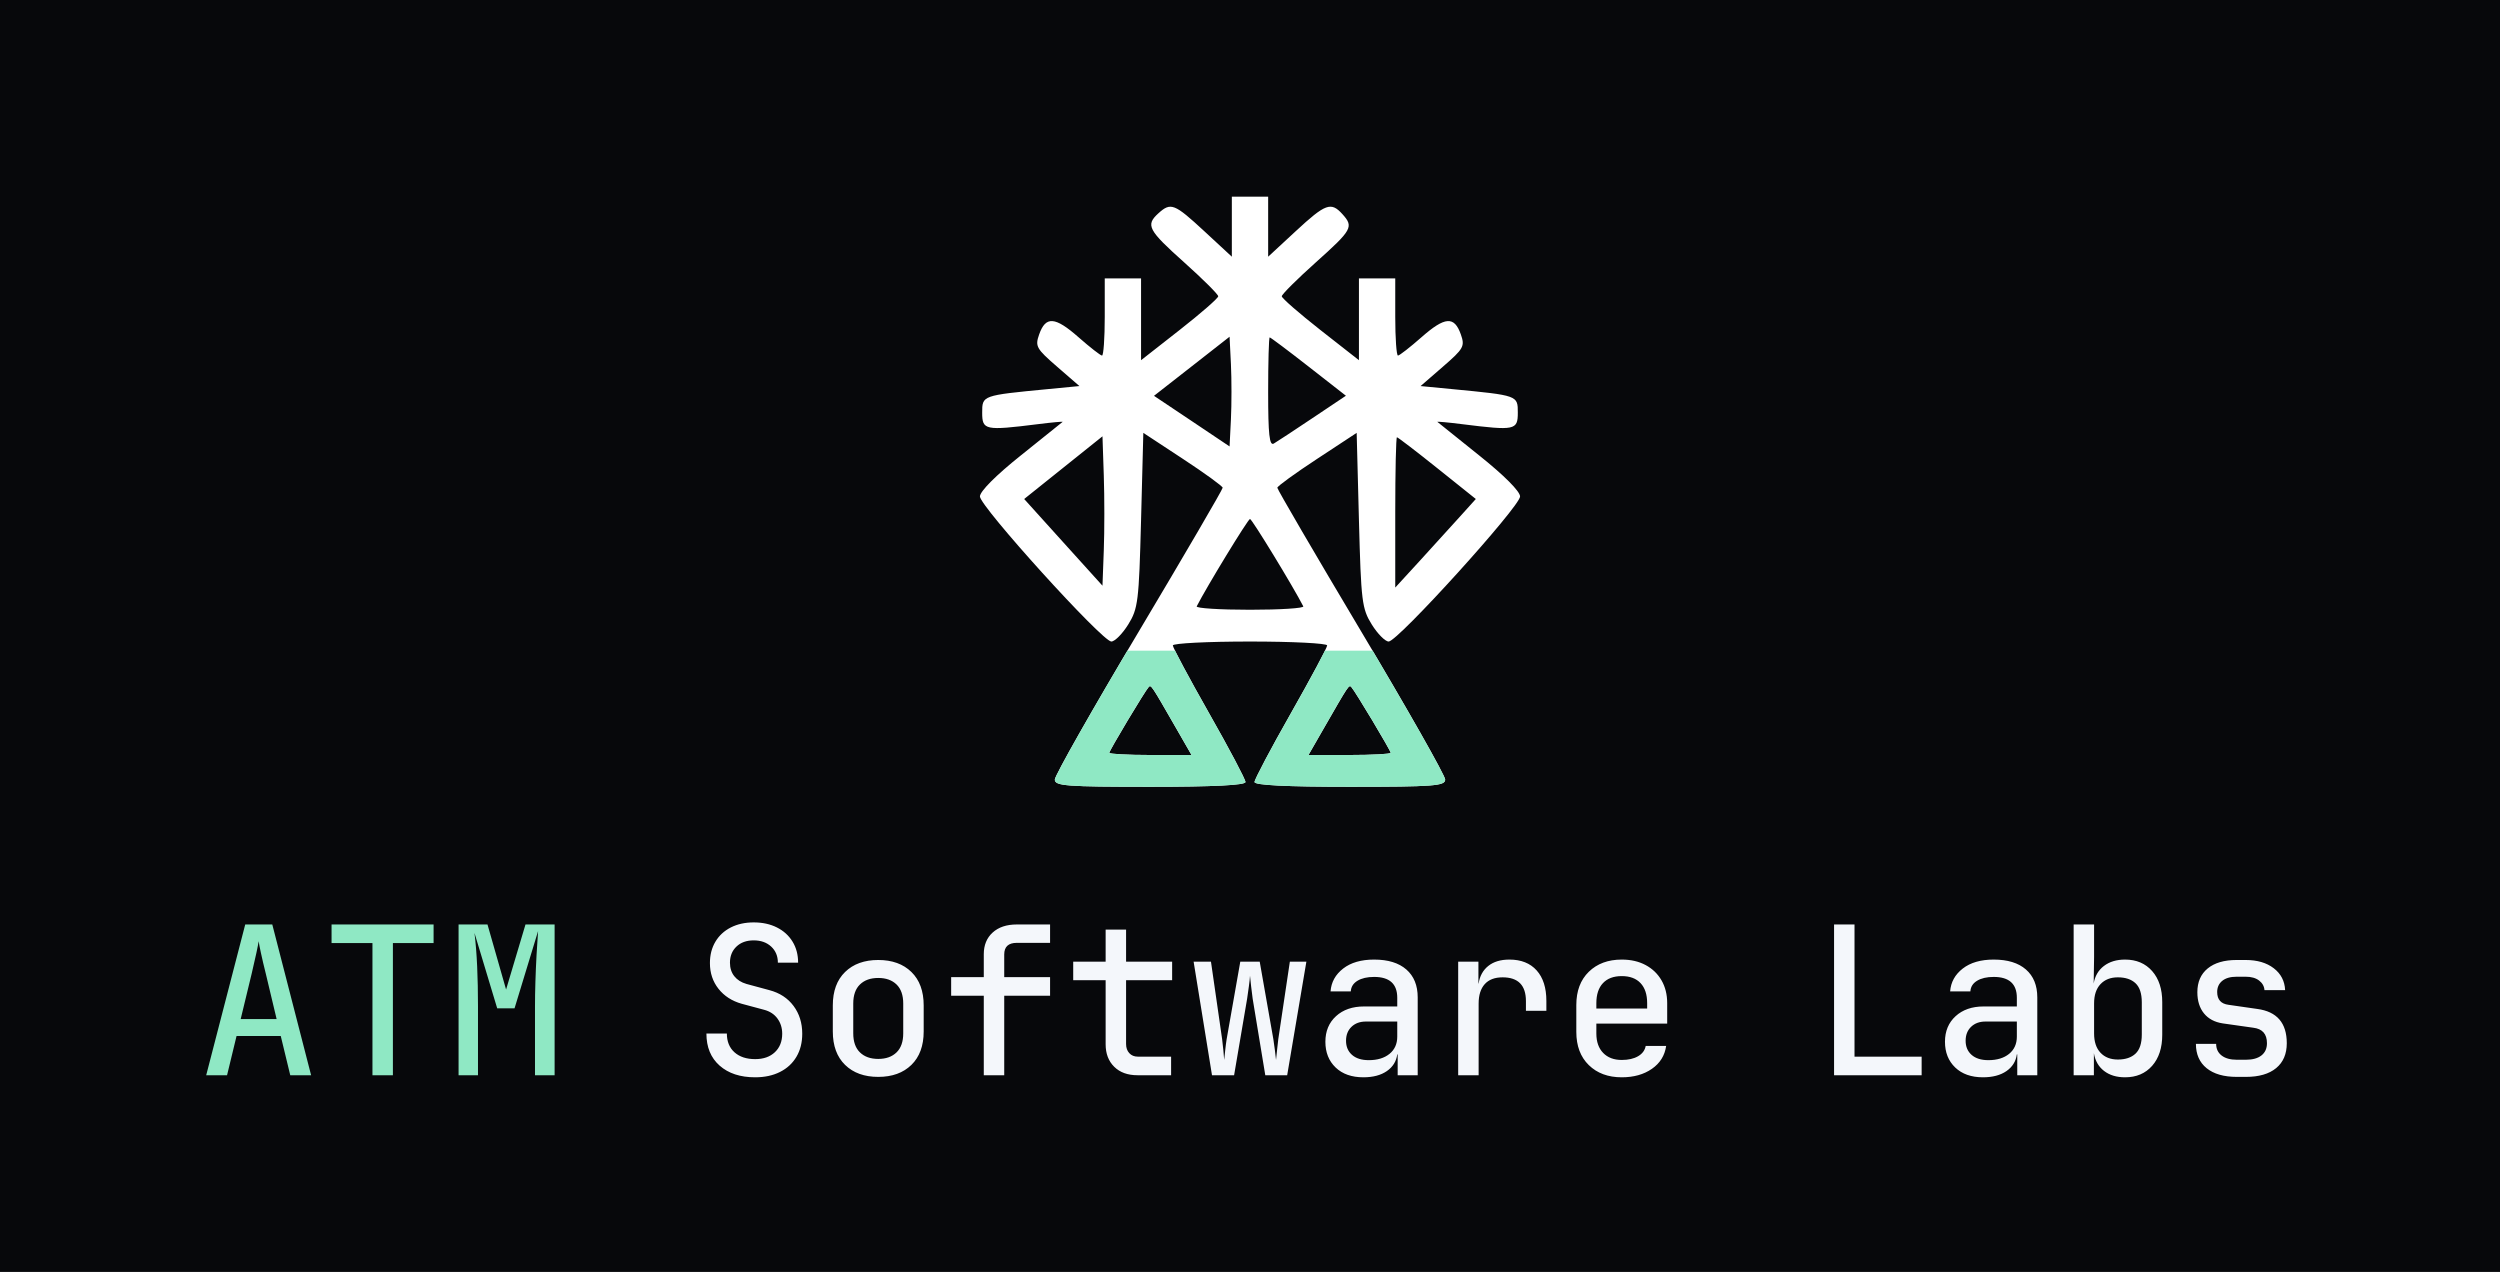
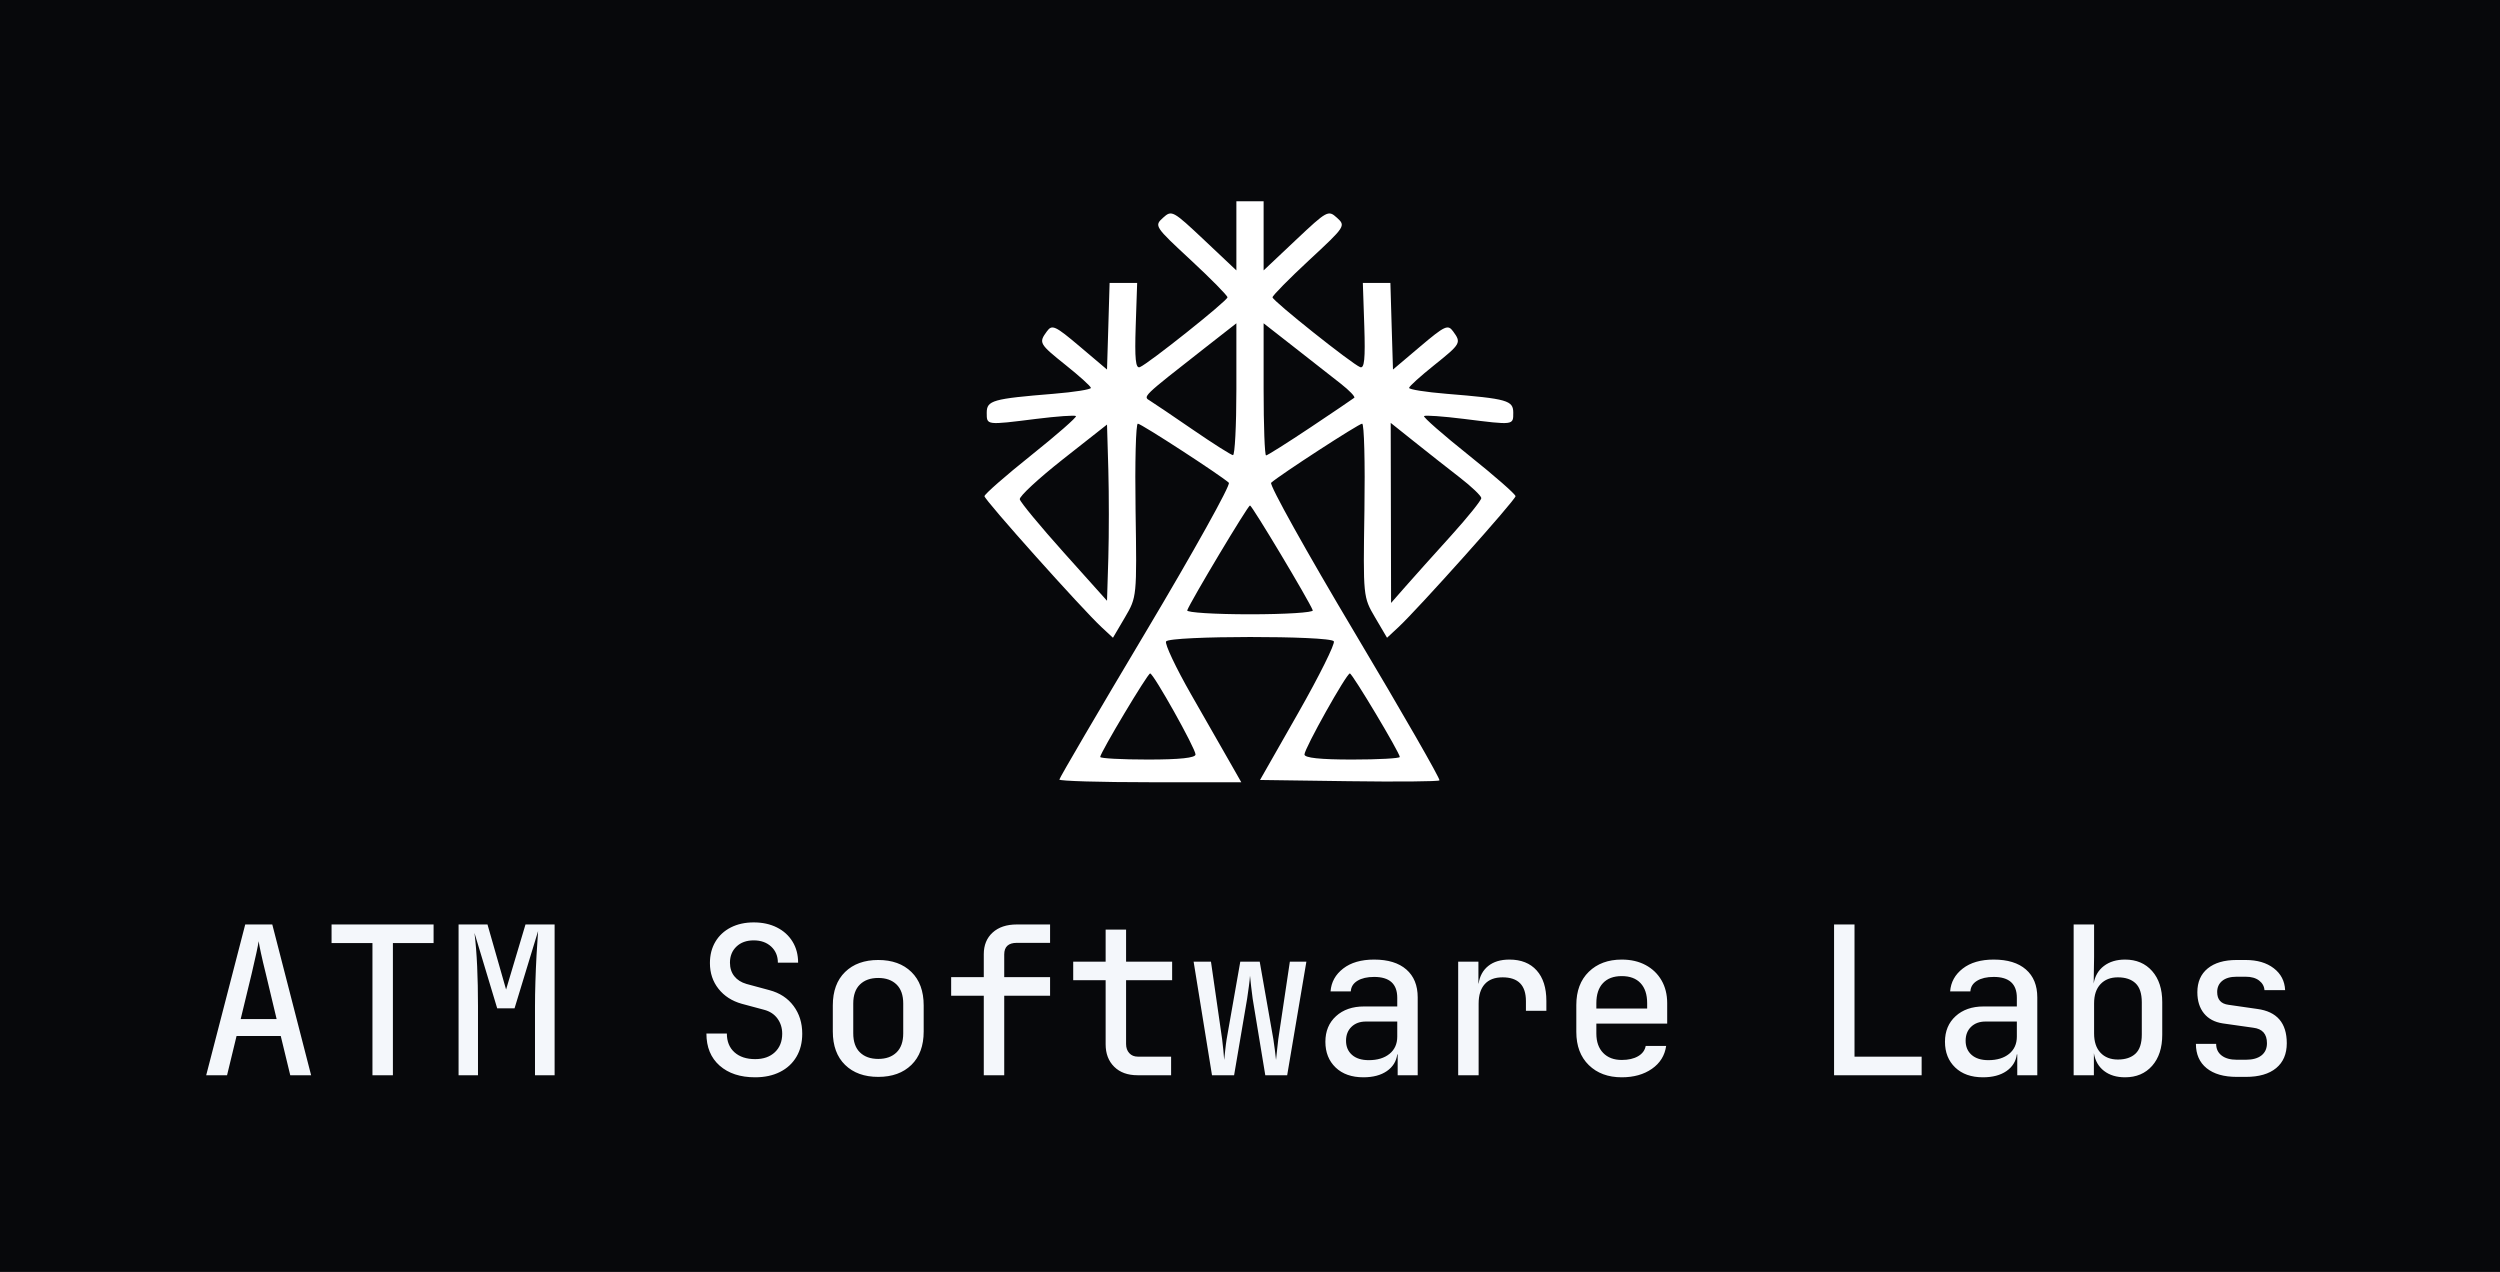
<svg xmlns="http://www.w3.org/2000/svg" viewBox="0 0 508.4 258.66" width="508.4" height="258.66" role="img" aria-label="ATM Software Labs">
  <rect width="508.4" height="258.66" fill="#07080b" />
  <g transform="translate(198.815 40) scale(0.923077)">
-     <path fill="#ffffff" fill-rule="evenodd" d="M17.00 128.41 C17.00 127.54 25.32 112.86 35.50 95.79 C45.68 78.72 53.99 64.47 53.98 64.12 C53.97 63.78 50.03 60.92 45.23 57.77 L36.50 52.03L36.00 71.27 C35.53 89.21 35.34 90.75 33.17 94.25 C31.89 96.31 30.21 98.00 29.45 98.00 C27.45 98.00 0.50 68.24 0.50 66.04 C0.50 64.92 4.03 61.38 9.50 57.01 C14.45 53.05 18.60 49.72 18.72 49.61 C18.83 49.50 16.36 49.72 13.22 50.12 C1.62 51.57 1.00 51.44 1.00 47.59 C1.00 43.77 0.93 43.79 15.46 42.39 L22.42 41.72L17.49 37.44 C12.91 33.47 12.63 32.96 13.55 30.34 C14.99 26.26 17.04 26.40 22.22 30.96 C24.74 33.18 27.08 35.00 27.40 35.00 C27.73 35.00 28.00 31.18 28.00 26.50 L28.00 18.00L32.00 18.00 L36.00 18.00L36.00 27.01 L36.00 36.02L44.50 29.36 C49.18 25.69 53.00 22.36 53.00 21.94 C53.00 21.52 49.62 18.16 45.50 14.47 C37.51 7.32 36.96 6.26 39.83 3.65 C42.55 1.19 43.34 1.50 49.94 7.61 L56.00 13.22L56.00 6.61 L56.00 0.00L60.00 0.00 L64.00 0.00L64.00 6.61 L64.00 13.22L70.06 7.61 C76.64 1.51 77.85 1.07 80.35 3.83 C82.89 6.64 82.54 7.27 74.50 14.47 C70.38 18.16 67.00 21.52 67.00 21.94 C67.00 22.36 70.83 25.69 75.50 29.36 L84.00 36.02L84.00 27.01 L84.00 18.00L88.00 18.00 L92.00 18.00L92.00 26.50 C92.00 31.18 92.27 35.00 92.60 35.00 C92.92 35.00 95.26 33.18 97.78 30.96 C102.96 26.40 105.01 26.26 106.45 30.34 C107.37 32.96 107.09 33.47 102.51 37.44 L97.58 41.72L104.54 42.39 C119.07 43.79 119.00 43.77 119.00 47.59 C119.00 51.44 118.38 51.57 106.78 50.12 C103.64 49.72 101.17 49.50 101.28 49.61 C101.40 49.72 105.55 53.05 110.50 57.01 C115.97 61.38 119.50 64.92 119.50 66.04 C119.50 68.24 92.55 98.00 90.55 98.00 C89.79 98.00 88.11 96.31 86.83 94.25 C84.66 90.75 84.47 89.21 84.00 71.27 L83.50 52.03L74.77 57.77 C69.97 60.92 66.03 63.78 66.02 64.12 C66.01 64.47 74.33 78.72 84.50 95.79 C94.68 112.86 103.00 127.54 103.00 128.41 C103.00 129.81 100.52 130.00 82.00 130.00 C68.02 130.00 61.00 129.65 61.00 128.95 C61.00 128.37 64.60 121.56 69.00 113.82 C73.40 106.07 77.00 99.34 77.00 98.86 C77.00 98.39 69.35 98.00 60.00 98.00 C50.65 98.00 43.00 98.39 43.00 98.86 C43.00 99.34 46.60 106.07 51.00 113.82 C55.40 121.56 59.00 128.37 59.00 128.95 C59.00 129.65 51.98 130.00 38.00 130.00 C19.48 130.00 17.00 129.81 17.00 128.41 Z M43.53 116.75 C38.30 107.64 38.19 107.47 37.69 108.01 C36.86 108.90 29.00 122.03 29.00 122.52 C29.00 122.78 33.08 123.00 38.06 123.00 L47.12 123.00L43.53 116.75 Z M91.00 122.52 C91.00 122.03 83.14 108.90 82.31 108.01 C81.81 107.47 81.70 107.64 76.47 116.75 L72.88 123.00L81.94 123.00 C86.92 123.00 91.00 122.78 91.00 122.52 Z M71.74 90.25 C69.56 85.97 60.43 71.00 60.00 71.00 C59.57 71.00 50.44 85.97 48.26 90.25 C48.05 90.66 53.34 91.00 60.00 91.00 C66.66 91.00 71.95 90.66 71.74 90.25 Z M27.79 61.45 L27.50 52.79L18.87 59.70 L10.25 66.60L18.87 76.15 L27.50 85.70L27.79 77.90 C27.95 73.61 27.95 66.20 27.79 61.45 Z M106.19 70.55 L109.75 66.60L101.25 59.80 C96.58 56.06 92.58 53.00 92.37 53.00 C92.17 53.00 92.00 60.45 92.00 69.56 L92.00 86.11L97.32 80.31 C100.24 77.11 104.24 72.72 106.19 70.55 Z M55.80 36.92 L55.50 30.85L47.18 37.36 L38.85 43.87L47.18 49.44 L55.50 55.02L55.80 49.01 C55.96 45.71 55.96 40.27 55.80 36.92 Z M73.81 48.75 L81.13 43.85L72.91 37.43 C68.38 33.89 64.53 31.00 64.34 31.00 C64.15 31.00 64.00 36.43 64.00 43.06 C64.00 52.43 64.28 54.95 65.25 54.38 C65.94 53.98 69.79 51.44 73.81 48.75 Z" />
-     <clipPath id="accent">
-       <rect x="0" y="100.008" width="120" height="29.992" />
-     </clipPath>
-     <path fill="#8fe8c4" fill-rule="evenodd" clip-path="url(#accent)" d="M17.00 128.41 C17.00 127.54 25.32 112.86 35.50 95.79 C45.68 78.72 53.99 64.47 53.98 64.12 C53.97 63.78 50.03 60.92 45.23 57.77 L36.50 52.03L36.00 71.27 C35.53 89.21 35.34 90.75 33.17 94.25 C31.89 96.31 30.21 98.00 29.45 98.00 C27.45 98.00 0.50 68.24 0.50 66.04 C0.50 64.92 4.03 61.38 9.50 57.01 C14.45 53.05 18.60 49.72 18.72 49.61 C18.83 49.50 16.36 49.72 13.22 50.12 C1.62 51.57 1.00 51.44 1.00 47.59 C1.00 43.77 0.93 43.79 15.46 42.39 L22.42 41.72L17.49 37.44 C12.91 33.47 12.63 32.96 13.55 30.34 C14.99 26.26 17.04 26.40 22.22 30.96 C24.74 33.18 27.08 35.00 27.40 35.00 C27.73 35.00 28.00 31.18 28.00 26.50 L28.00 18.00L32.00 18.00 L36.00 18.00L36.00 27.01 L36.00 36.02L44.50 29.36 C49.18 25.69 53.00 22.36 53.00 21.94 C53.00 21.52 49.62 18.16 45.50 14.47 C37.51 7.32 36.96 6.26 39.83 3.65 C42.55 1.19 43.34 1.50 49.94 7.61 L56.00 13.22L56.00 6.61 L56.00 0.00L60.00 0.00 L64.00 0.00L64.00 6.61 L64.00 13.22L70.06 7.61 C76.64 1.51 77.85 1.07 80.35 3.83 C82.89 6.64 82.54 7.27 74.50 14.47 C70.38 18.16 67.00 21.52 67.00 21.94 C67.00 22.36 70.83 25.69 75.50 29.36 L84.00 36.02L84.00 27.01 L84.00 18.00L88.00 18.00 L92.00 18.00L92.00 26.50 C92.00 31.18 92.27 35.00 92.60 35.00 C92.92 35.00 95.26 33.18 97.78 30.96 C102.96 26.40 105.01 26.26 106.45 30.34 C107.37 32.96 107.09 33.47 102.51 37.44 L97.58 41.72L104.54 42.39 C119.07 43.79 119.00 43.77 119.00 47.59 C119.00 51.44 118.38 51.57 106.78 50.12 C103.64 49.72 101.17 49.50 101.28 49.61 C101.40 49.72 105.55 53.05 110.50 57.01 C115.97 61.38 119.50 64.92 119.50 66.04 C119.50 68.24 92.55 98.00 90.55 98.00 C89.79 98.00 88.11 96.31 86.83 94.25 C84.66 90.75 84.47 89.21 84.00 71.27 L83.50 52.03L74.77 57.77 C69.97 60.92 66.03 63.78 66.02 64.12 C66.01 64.47 74.33 78.72 84.50 95.79 C94.68 112.86 103.00 127.54 103.00 128.41 C103.00 129.81 100.52 130.00 82.00 130.00 C68.02 130.00 61.00 129.65 61.00 128.95 C61.00 128.37 64.60 121.56 69.00 113.82 C73.40 106.07 77.00 99.34 77.00 98.86 C77.00 98.39 69.35 98.00 60.00 98.00 C50.65 98.00 43.00 98.39 43.00 98.86 C43.00 99.34 46.60 106.07 51.00 113.82 C55.40 121.56 59.00 128.37 59.00 128.95 C59.00 129.65 51.98 130.00 38.00 130.00 C19.48 130.00 17.00 129.81 17.00 128.41 Z M43.53 116.75 C38.30 107.64 38.19 107.47 37.69 108.01 C36.86 108.90 29.00 122.03 29.00 122.52 C29.00 122.78 33.08 123.00 38.06 123.00 L47.12 123.00L43.53 116.75 Z M91.00 122.52 C91.00 122.03 83.14 108.90 82.31 108.01 C81.81 107.47 81.70 107.64 76.47 116.75 L72.88 123.00L81.94 123.00 C86.92 123.00 91.00 122.78 91.00 122.52 Z M71.74 90.25 C69.56 85.97 60.43 71.00 60.00 71.00 C59.57 71.00 50.44 85.97 48.26 90.25 C48.05 90.66 53.34 91.00 60.00 91.00 C66.66 91.00 71.95 90.66 71.74 90.25 Z M27.79 61.45 L27.50 52.79L18.87 59.70 L10.25 66.60L18.87 76.15 L27.50 85.70L27.79 77.90 C27.95 73.61 27.95 66.20 27.79 61.45 Z M106.19 70.55 L109.75 66.60L101.25 59.80 C96.58 56.06 92.58 53.00 92.37 53.00 C92.17 53.00 92.00 60.45 92.00 69.56 L92.00 86.11L97.32 80.31 C100.24 77.11 104.24 72.72 106.19 70.55 Z M55.80 36.92 L55.50 30.85L47.18 37.36 L38.85 43.87L47.18 49.44 L55.50 55.02L55.80 49.01 C55.96 45.71 55.96 40.27 55.80 36.92 Z M73.81 48.75 L81.13 43.85L72.91 37.43 C68.38 33.89 64.53 31.00 64.34 31.00 C64.15 31.00 64.00 36.43 64.00 43.06 C64.00 52.43 64.28 54.95 65.25 54.38 C65.94 53.98 69.79 51.44 73.81 48.75 Z" />
+     <path fill="#ffffff" fill-rule="evenodd" d="M18.00 128.41 C18.00 128.09 26.59 113.41 37.09 95.80 C47.59 78.19 55.80 63.44 55.34 63.02 C53.45 61.32 36.02 50.00 35.29 50.00 C34.85 50.00 34.63 58.59 34.79 69.09 C35.08 88.15 35.08 88.19 32.45 92.68 L29.81 97.17L27.30 94.84 C22.93 90.77 1.50 66.80 1.50 65.98 C1.50 65.55 6.13 61.49 11.79 56.97 C17.45 52.45 21.89 48.56 21.66 48.33 C21.43 48.10 17.49 48.38 12.90 48.95 C1.85 50.34 2.00 50.36 2.00 47.61 C2.00 44.88 3.25 44.52 16.75 43.42 C21.29 43.05 24.98 42.46 24.95 42.12 C24.93 41.78 22.45 39.54 19.45 37.14 C13.52 32.39 13.41 32.19 15.26 29.66 C16.40 28.10 17.06 28.40 22.51 33.01 L28.50 38.08L28.79 28.54 L29.07 19.00L32.10 19.00 L35.14 19.00L34.82 28.51 C34.58 35.73 34.80 37.91 35.73 37.55 C37.55 36.85 54.99 22.96 55.04 22.17 C55.05 21.80 51.42 18.11 46.96 13.97 C38.98 6.57 38.88 6.42 40.83 4.65 C42.76 2.90 42.99 3.03 49.91 9.55 L57.00 16.24L57.00 8.62 L57.00 1.00L60.00 1.00 L63.00 1.00L63.00 8.62 L63.00 16.24L70.09 9.55 C77.01 3.03 77.24 2.90 79.17 4.65 C81.12 6.42 81.02 6.57 73.04 13.97 C68.58 18.11 64.95 21.80 64.96 22.17 C65.01 22.96 82.45 36.85 84.27 37.55 C85.20 37.91 85.42 35.73 85.18 28.51 L84.86 19.00L87.90 19.00 L90.93 19.00L91.21 28.54 L91.50 38.08L97.49 33.01 C102.94 28.40 103.60 28.10 104.74 29.66 C106.59 32.19 106.48 32.39 100.55 37.14 C97.55 39.54 95.07 41.78 95.05 42.12 C95.02 42.46 98.71 43.05 103.25 43.42 C116.75 44.52 118.00 44.88 118.00 47.61 C118.00 50.36 118.15 50.34 107.10 48.95 C102.51 48.38 98.57 48.10 98.34 48.33 C98.11 48.56 102.55 52.45 108.21 56.97 C113.87 61.49 118.50 65.55 118.50 65.98 C118.50 66.80 97.07 90.77 92.70 94.84 L90.19 97.17L87.55 92.68 C84.92 88.19 84.92 88.15 85.21 69.09 C85.37 58.59 85.15 50.00 84.71 50.00 C83.98 50.00 66.55 61.32 64.66 63.02 C64.20 63.44 72.46 78.26 83.01 95.96 C93.56 113.66 101.99 128.34 101.74 128.59 C101.49 128.84 92.50 128.92 81.75 128.77 L62.21 128.50L70.64 113.70 C75.27 105.56 78.79 98.47 78.47 97.95 C77.68 96.67 42.31 96.70 41.51 97.98 C41.18 98.51 43.68 103.80 47.07 109.73 C50.46 115.65 54.32 122.41 55.66 124.75 L58.08 129.00L38.04 129.00 C27.02 129.00 18.00 128.73 18.00 128.41 Z M48.00 122.88 C48.00 121.56 38.73 105.01 38.00 105.03 C37.44 105.05 27.00 122.52 27.00 123.43 C27.00 123.74 31.72 124.00 37.50 124.00 C44.56 124.00 48.00 123.63 48.00 122.88 Z M93.00 123.43 C93.00 122.52 82.56 105.05 82.00 105.03 C81.27 105.01 72.00 121.56 72.00 122.88 C72.00 123.63 75.44 124.00 82.50 124.00 C88.28 124.00 93.00 123.74 93.00 123.43 Z M73.83 91.13 C73.03 89.03 60.45 68.02 60.00 68.02 C59.55 68.02 46.97 89.03 46.17 91.13 C45.98 91.61 52.21 92.00 60.00 92.00 C67.79 92.00 74.02 91.61 73.83 91.13 Z M28.79 60.15 L28.50 50.20L18.78 57.85 C13.44 62.06 9.16 66.02 9.28 66.66 C9.40 67.30 13.78 72.59 19.00 78.42 L28.50 89.02L28.79 79.56 C28.94 74.36 28.94 65.63 28.79 60.15 Z M104.25 74.73 C107.96 70.63 110.98 66.87 110.96 66.39 C110.93 65.90 108.80 63.86 106.21 61.86 C103.62 59.86 99.14 56.33 96.25 54.02 L91.00 49.83L91.04 69.66 L91.08 89.50L94.29 85.84 C96.05 83.83 100.54 78.83 104.25 74.73 Z M57.00 42.44 L57.00 27.89L50.22 33.19 C36.05 44.29 36.38 43.98 38.00 44.97 C38.83 45.48 43.10 48.37 47.50 51.39 C51.90 54.41 55.84 56.91 56.25 56.94 C56.66 56.97 57.00 50.45 57.00 42.44 Z M73.29 50.85 C78.35 47.47 82.71 44.52 82.97 44.30 C83.23 44.08 81.89 42.68 80.00 41.20 C78.10 39.71 73.51 36.11 69.78 33.19 L63.00 27.89L63.00 42.44 C63.00 50.45 63.24 57.00 63.54 57.00 C63.83 57.00 68.22 54.23 73.29 50.85 Z" />
  </g>
-   <path fill="#8fe8c4" d="M41.932 218.66 49.87 188.0H55.372L63.268 218.66H59.026L57.094 210.68H48.106L46.174 218.66ZM48.946 207.236H56.254L54.07 198.08Q53.44 195.56 53.062 193.796Q52.684 192.032 52.6 191.402Q52.516 192.032 52.138 193.796Q51.76 195.56 51.172 198.038ZM75.742 218.66V191.78H67.426V188.0H88.174V191.78H79.9V218.66ZM93.256 218.66V188.0H99.136L102.916 201.23L106.864 188.0H112.786V218.66H108.796V204.59Q108.796 202.364 108.88 199.655Q108.964 196.946 109.111 194.237Q109.258 191.528 109.426 189.344L104.638 205.052H101.11L96.49 189.722Q96.868 192.788 97.036 196.547Q97.204 200.306 97.204 204.59V218.66Z" />
-   <path fill="#f4f7fb" d="M153.568 219.08Q149.032 219.08 146.344 216.707Q143.656 214.334 143.656 210.176H147.814Q147.814 212.612 149.368 213.998Q150.922 215.384 153.568 215.384Q156.088 215.384 157.579 213.977Q159.07 212.57 159.07 210.218Q159.07 208.454 158.104 207.131Q157.138 205.808 155.374 205.346L150.838 204.128Q147.856 203.288 146.113 201.083Q144.37 198.878 144.37 195.854Q144.37 193.376 145.483 191.507Q146.596 189.638 148.612 188.609Q150.628 187.58 153.274 187.58Q155.962 187.58 157.999 188.609Q160.036 189.638 161.17 191.486Q162.304 193.334 162.304 195.77H158.188Q158.188 193.754 156.823 192.494Q155.458 191.234 153.274 191.234Q151.09 191.234 149.767 192.494Q148.444 193.754 148.444 195.77Q148.444 197.408 149.326 198.521Q150.208 199.634 151.804 200.096L156.466 201.356Q159.616 202.196 161.38 204.569Q163.144 206.942 163.144 210.218Q163.144 212.906 161.968 214.901Q160.792 216.896 158.629 217.988Q156.466 219.08 153.568 219.08ZM178.6 218.996Q174.358 218.996 171.859 216.56Q169.36 214.124 169.36 209.756V204.464Q169.36 200.096 171.859 197.66Q174.358 195.224 178.6 195.224Q182.842 195.224 185.341 197.66Q187.84 200.096 187.84 204.464V209.756Q187.84 214.124 185.341 216.56Q182.842 218.996 178.6 218.996ZM178.6 215.342Q180.952 215.342 182.317 214.019Q183.682 212.696 183.682 210.134V204.086Q183.682 201.524 182.317 200.201Q180.952 198.878 178.6 198.878Q176.248 198.878 174.883 200.201Q173.518 201.524 173.518 204.086V210.134Q173.518 212.696 174.883 214.019Q176.248 215.342 178.6 215.342ZM200.062 218.66V202.49H193.426V198.71H200.062V194.048Q200.062 191.276 201.868 189.638Q203.674 188.0 206.782 188.0H213.544V191.738H206.782Q204.22 191.738 204.22 194.09V198.71H213.544V202.49H204.22V218.66ZM231.31 218.66Q228.328 218.66 226.585 216.938Q224.842 215.216 224.842 212.36V199.34H218.248V195.56H224.842V189.05H229V195.56H238.366V199.34H229V212.318Q229 213.452 229.651 214.166Q230.302 214.88 231.394 214.88H238.156V218.66ZM246.472 218.66 242.734 195.56H246.262L248.53 211.31Q248.656 212.36 248.782 213.578Q248.908 214.796 248.95 215.552Q249.034 214.796 249.16 213.578Q249.286 212.36 249.454 211.31L252.226 195.56H256.174L258.946 211.31Q259.114 212.36 259.261 213.557Q259.408 214.754 259.492 215.552Q259.576 214.754 259.702 213.557Q259.828 212.36 259.954 211.31L262.306 195.56H265.666L261.76 218.66H257.308L254.746 203.12Q254.578 201.986 254.431 200.6Q254.284 199.214 254.2 198.416Q254.158 199.214 253.969 200.6Q253.78 201.986 253.612 203.12L250.966 218.66ZM277.258 219.08Q273.688 219.08 271.609 217.085Q269.53 215.09 269.53 211.856Q269.53 208.622 271.693 206.648Q273.856 204.674 277.384 204.674H284.146V202.91Q284.146 198.668 279.442 198.668Q277.342 198.668 276.061 199.445Q274.78 200.222 274.696 201.608H270.58Q270.79 198.794 273.142 196.967Q275.494 195.14 279.442 195.14Q283.684 195.14 285.994 197.156Q288.304 199.172 288.304 202.826V218.66H284.23V214.418H284.146Q283.852 216.56 282.025 217.82Q280.198 219.08 277.258 219.08ZM278.35 215.594Q280.996 215.594 282.571 214.313Q284.146 213.032 284.146 210.806V207.74H277.762Q275.956 207.74 274.843 208.811Q273.73 209.882 273.73 211.646Q273.73 213.452 274.948 214.523Q276.166 215.594 278.35 215.594ZM296.536 218.66V195.56H300.652V200.012H300.694Q301.03 197.744 302.647 196.442Q304.264 195.14 306.952 195.14Q310.522 195.14 312.496 197.345Q314.47 199.55 314.47 203.54V205.556H310.312V203.582Q310.312 198.752 305.566 198.752Q303.172 198.752 301.933 200.138Q300.694 201.524 300.694 204.086V218.66ZM329.8 219.08Q325.642 219.08 323.101 216.602Q320.56 214.124 320.56 209.84V204.38Q320.56 200.096 323.101 197.618Q325.642 195.14 329.8 195.14Q332.572 195.14 334.651 196.253Q336.73 197.366 337.885 199.361Q339.04 201.356 339.04 204.002V208.16H324.634V210.176Q324.634 212.696 326.02 214.124Q327.406 215.552 329.8 215.552Q331.816 215.552 333.118 214.796Q334.42 214.04 334.672 212.696H338.83Q338.41 215.636 335.932 217.358Q333.454 219.08 329.8 219.08ZM324.634 204.002V205.094H334.966V204.002Q334.966 201.356 333.622 199.928Q332.278 198.5 329.8 198.5Q327.322 198.5 325.978 199.928Q324.634 201.356 324.634 204.002ZM372.976 218.66V188.0H377.134V214.88H390.784V218.66ZM403.258 219.08Q399.688 219.08 397.609 217.085Q395.53 215.09 395.53 211.856Q395.53 208.622 397.693 206.648Q399.856 204.674 403.384 204.674H410.146V202.91Q410.146 198.668 405.442 198.668Q403.342 198.668 402.061 199.445Q400.78 200.222 400.696 201.608H396.58Q396.79 198.794 399.142 196.967Q401.494 195.14 405.442 195.14Q409.684 195.14 411.994 197.156Q414.304 199.172 414.304 202.826V218.66H410.23V214.418H410.146Q409.852 216.56 408.025 217.82Q406.198 219.08 403.258 219.08ZM404.35 215.594Q406.996 215.594 408.571 214.313Q410.146 213.032 410.146 210.806V207.74H403.762Q401.956 207.74 400.843 208.811Q399.73 209.882 399.73 211.646Q399.73 213.452 400.948 214.523Q402.166 215.594 404.35 215.594ZM432.154 219.08Q429.55 219.08 427.87 217.778Q426.19 216.476 425.812 214.166V218.66H421.696V188.0H425.854V194.636L425.77 200.012Q426.148 197.744 427.849 196.442Q429.55 195.14 432.154 195.14Q435.598 195.14 437.656 197.471Q439.714 199.802 439.714 203.792V210.428Q439.714 214.418 437.656 216.749Q435.598 219.08 432.154 219.08ZM430.684 215.468Q432.994 215.468 434.275 214.271Q435.556 213.074 435.556 210.386V203.834Q435.556 201.146 434.275 199.949Q432.994 198.752 430.684 198.752Q428.458 198.752 427.156 200.138Q425.854 201.524 425.854 204.044V210.176Q425.854 212.696 427.156 214.082Q428.458 215.468 430.684 215.468ZM454.876 218.996Q450.928 218.996 448.744 217.232Q446.56 215.468 446.56 212.276H450.676Q450.676 213.788 451.789 214.649Q452.902 215.51 454.876 215.51H456.724Q458.782 215.51 459.895 214.628Q461.008 213.746 461.008 212.15Q461.008 209.336 458.236 209.0L452.02 208.118Q449.542 207.74 448.198 206.081Q446.854 204.422 446.854 201.776Q446.854 198.668 448.954 196.946Q451.054 195.224 454.834 195.224H456.682Q460.21 195.224 462.394 196.904Q464.578 198.584 464.704 201.356H460.504Q460.42 200.18 459.412 199.403Q458.404 198.626 456.682 198.626H454.834Q452.944 198.626 451.915 199.466Q450.886 200.306 450.886 201.734Q450.886 204.044 453.196 204.338L459.034 205.178Q465.04 205.976 465.04 212.15Q465.04 215.426 462.877 217.211Q460.714 218.996 456.724 218.996Z" />
+   <path fill="#f4f7fb" d="M41.932 218.66 49.87 188.0H55.372L63.268 218.66H59.026L57.094 210.68H48.106L46.174 218.66ZM48.946 207.236H56.254L54.07 198.08Q53.44 195.56 53.062 193.796Q52.684 192.032 52.6 191.402Q52.516 192.032 52.138 193.796Q51.76 195.56 51.172 198.038ZM75.742 218.66V191.78H67.426V188.0H88.174V191.78H79.9V218.66ZM93.256 218.66V188.0H99.136L102.916 201.23L106.864 188.0H112.786V218.66H108.796V204.59Q108.796 202.364 108.88 199.655Q108.964 196.946 109.111 194.237Q109.258 191.528 109.426 189.344L104.638 205.052H101.11L96.49 189.722Q96.868 192.788 97.036 196.547Q97.204 200.306 97.204 204.59V218.66ZM153.568 219.08Q149.032 219.08 146.344 216.707Q143.656 214.334 143.656 210.176H147.814Q147.814 212.612 149.368 213.998Q150.922 215.384 153.568 215.384Q156.088 215.384 157.579 213.977Q159.07 212.57 159.07 210.218Q159.07 208.454 158.104 207.131Q157.138 205.808 155.374 205.346L150.838 204.128Q147.856 203.288 146.113 201.083Q144.37 198.878 144.37 195.854Q144.37 193.376 145.483 191.507Q146.596 189.638 148.612 188.609Q150.628 187.58 153.274 187.58Q155.962 187.58 157.999 188.609Q160.036 189.638 161.17 191.486Q162.304 193.334 162.304 195.77H158.188Q158.188 193.754 156.823 192.494Q155.458 191.234 153.274 191.234Q151.09 191.234 149.767 192.494Q148.444 193.754 148.444 195.77Q148.444 197.408 149.326 198.521Q150.208 199.634 151.804 200.096L156.466 201.356Q159.616 202.196 161.38 204.569Q163.144 206.942 163.144 210.218Q163.144 212.906 161.968 214.901Q160.792 216.896 158.629 217.988Q156.466 219.08 153.568 219.08ZM178.6 218.996Q174.358 218.996 171.859 216.56Q169.36 214.124 169.36 209.756V204.464Q169.36 200.096 171.859 197.66Q174.358 195.224 178.6 195.224Q182.842 195.224 185.341 197.66Q187.84 200.096 187.84 204.464V209.756Q187.84 214.124 185.341 216.56Q182.842 218.996 178.6 218.996ZM178.6 215.342Q180.952 215.342 182.317 214.019Q183.682 212.696 183.682 210.134V204.086Q183.682 201.524 182.317 200.201Q180.952 198.878 178.6 198.878Q176.248 198.878 174.883 200.201Q173.518 201.524 173.518 204.086V210.134Q173.518 212.696 174.883 214.019Q176.248 215.342 178.6 215.342ZM200.062 218.66V202.49H193.426V198.71H200.062V194.048Q200.062 191.276 201.868 189.638Q203.674 188.0 206.782 188.0H213.544V191.738H206.782Q204.22 191.738 204.22 194.09V198.71H213.544V202.49H204.22V218.66ZM231.31 218.66Q228.328 218.66 226.585 216.938Q224.842 215.216 224.842 212.36V199.34H218.248V195.56H224.842V189.05H229V195.56H238.366V199.34H229V212.318Q229 213.452 229.651 214.166Q230.302 214.88 231.394 214.88H238.156V218.66ZM246.472 218.66 242.734 195.56H246.262L248.53 211.31Q248.656 212.36 248.782 213.578Q248.908 214.796 248.95 215.552Q249.034 214.796 249.16 213.578Q249.286 212.36 249.454 211.31L252.226 195.56H256.174L258.946 211.31Q259.114 212.36 259.261 213.557Q259.408 214.754 259.492 215.552Q259.576 214.754 259.702 213.557Q259.828 212.36 259.954 211.31L262.306 195.56H265.666L261.76 218.66H257.308L254.746 203.12Q254.578 201.986 254.431 200.6Q254.284 199.214 254.2 198.416Q254.158 199.214 253.969 200.6Q253.78 201.986 253.612 203.12L250.966 218.66ZM277.258 219.08Q273.688 219.08 271.609 217.085Q269.53 215.09 269.53 211.856Q269.53 208.622 271.693 206.648Q273.856 204.674 277.384 204.674H284.146V202.91Q284.146 198.668 279.442 198.668Q277.342 198.668 276.061 199.445Q274.78 200.222 274.696 201.608H270.58Q270.79 198.794 273.142 196.967Q275.494 195.14 279.442 195.14Q283.684 195.14 285.994 197.156Q288.304 199.172 288.304 202.826V218.66H284.23V214.418H284.146Q283.852 216.56 282.025 217.82Q280.198 219.08 277.258 219.08ZM278.35 215.594Q280.996 215.594 282.571 214.313Q284.146 213.032 284.146 210.806V207.74H277.762Q275.956 207.74 274.843 208.811Q273.73 209.882 273.73 211.646Q273.73 213.452 274.948 214.523Q276.166 215.594 278.35 215.594ZM296.536 218.66V195.56H300.652V200.012H300.694Q301.03 197.744 302.647 196.442Q304.264 195.14 306.952 195.14Q310.522 195.14 312.496 197.345Q314.47 199.55 314.47 203.54V205.556H310.312V203.582Q310.312 198.752 305.566 198.752Q303.172 198.752 301.933 200.138Q300.694 201.524 300.694 204.086V218.66ZM329.8 219.08Q325.642 219.08 323.101 216.602Q320.56 214.124 320.56 209.84V204.38Q320.56 200.096 323.101 197.618Q325.642 195.14 329.8 195.14Q332.572 195.14 334.651 196.253Q336.73 197.366 337.885 199.361Q339.04 201.356 339.04 204.002V208.16H324.634V210.176Q324.634 212.696 326.02 214.124Q327.406 215.552 329.8 215.552Q331.816 215.552 333.118 214.796Q334.42 214.04 334.672 212.696H338.83Q338.41 215.636 335.932 217.358Q333.454 219.08 329.8 219.08ZM324.634 204.002V205.094H334.966V204.002Q334.966 201.356 333.622 199.928Q332.278 198.5 329.8 198.5Q327.322 198.5 325.978 199.928Q324.634 201.356 324.634 204.002ZM372.976 218.66V188.0H377.134V214.88H390.784V218.66ZM403.258 219.08Q399.688 219.08 397.609 217.085Q395.53 215.09 395.53 211.856Q395.53 208.622 397.693 206.648Q399.856 204.674 403.384 204.674H410.146V202.91Q410.146 198.668 405.442 198.668Q403.342 198.668 402.061 199.445Q400.78 200.222 400.696 201.608H396.58Q396.79 198.794 399.142 196.967Q401.494 195.14 405.442 195.14Q409.684 195.14 411.994 197.156Q414.304 199.172 414.304 202.826V218.66H410.23V214.418H410.146Q409.852 216.56 408.025 217.82Q406.198 219.08 403.258 219.08ZM404.35 215.594Q406.996 215.594 408.571 214.313Q410.146 213.032 410.146 210.806V207.74H403.762Q401.956 207.74 400.843 208.811Q399.73 209.882 399.73 211.646Q399.73 213.452 400.948 214.523Q402.166 215.594 404.35 215.594ZM432.154 219.08Q429.55 219.08 427.87 217.778Q426.19 216.476 425.812 214.166V218.66H421.696V188.0H425.854V194.636L425.77 200.012Q426.148 197.744 427.849 196.442Q429.55 195.14 432.154 195.14Q435.598 195.14 437.656 197.471Q439.714 199.802 439.714 203.792V210.428Q439.714 214.418 437.656 216.749Q435.598 219.08 432.154 219.08ZM430.684 215.468Q432.994 215.468 434.275 214.271Q435.556 213.074 435.556 210.386V203.834Q435.556 201.146 434.275 199.949Q432.994 198.752 430.684 198.752Q428.458 198.752 427.156 200.138Q425.854 201.524 425.854 204.044V210.176Q425.854 212.696 427.156 214.082Q428.458 215.468 430.684 215.468ZM454.876 218.996Q450.928 218.996 448.744 217.232Q446.56 215.468 446.56 212.276H450.676Q450.676 213.788 451.789 214.649Q452.902 215.51 454.876 215.51H456.724Q458.782 215.51 459.895 214.628Q461.008 213.746 461.008 212.15Q461.008 209.336 458.236 209.0L452.02 208.118Q449.542 207.74 448.198 206.081Q446.854 204.422 446.854 201.776Q446.854 198.668 448.954 196.946Q451.054 195.224 454.834 195.224H456.682Q460.21 195.224 462.394 196.904Q464.578 198.584 464.704 201.356H460.504Q460.42 200.18 459.412 199.403Q458.404 198.626 456.682 198.626H454.834Q452.944 198.626 451.915 199.466Q450.886 200.306 450.886 201.734Q450.886 204.044 453.196 204.338L459.034 205.178Q465.04 205.976 465.04 212.15Q465.04 215.426 462.877 217.211Q460.714 218.996 456.724 218.996Z" />
</svg>
